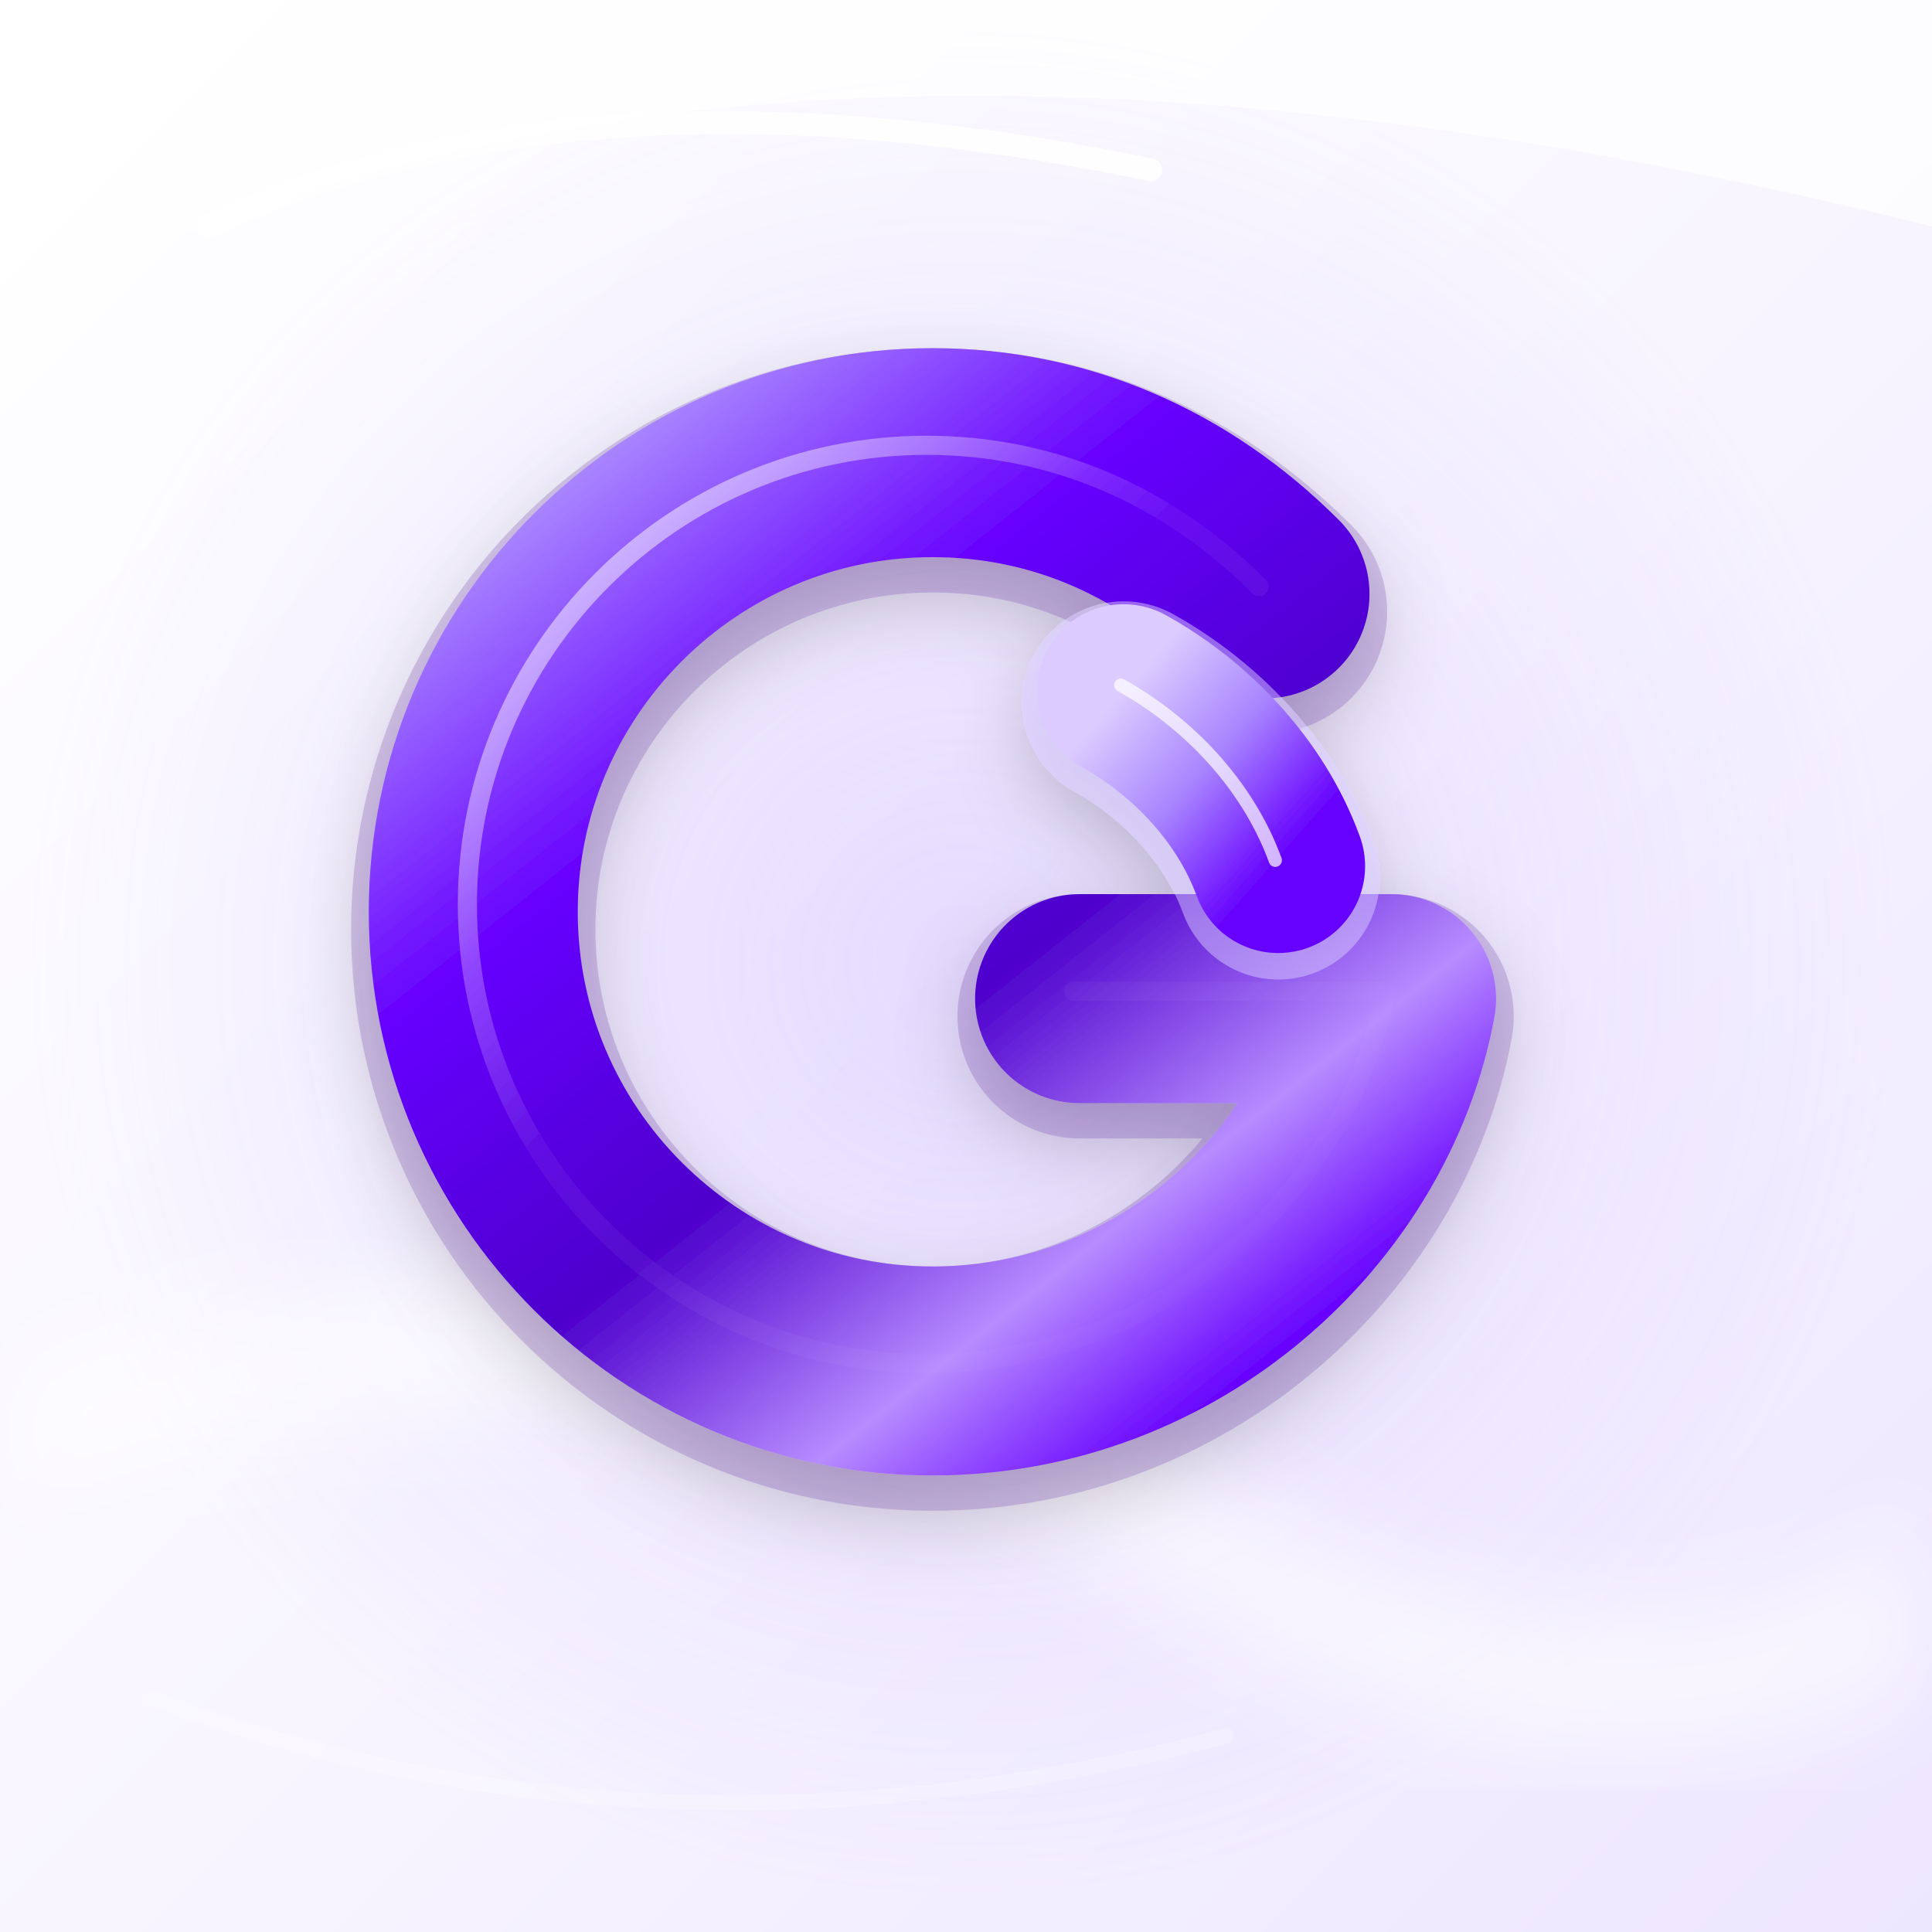
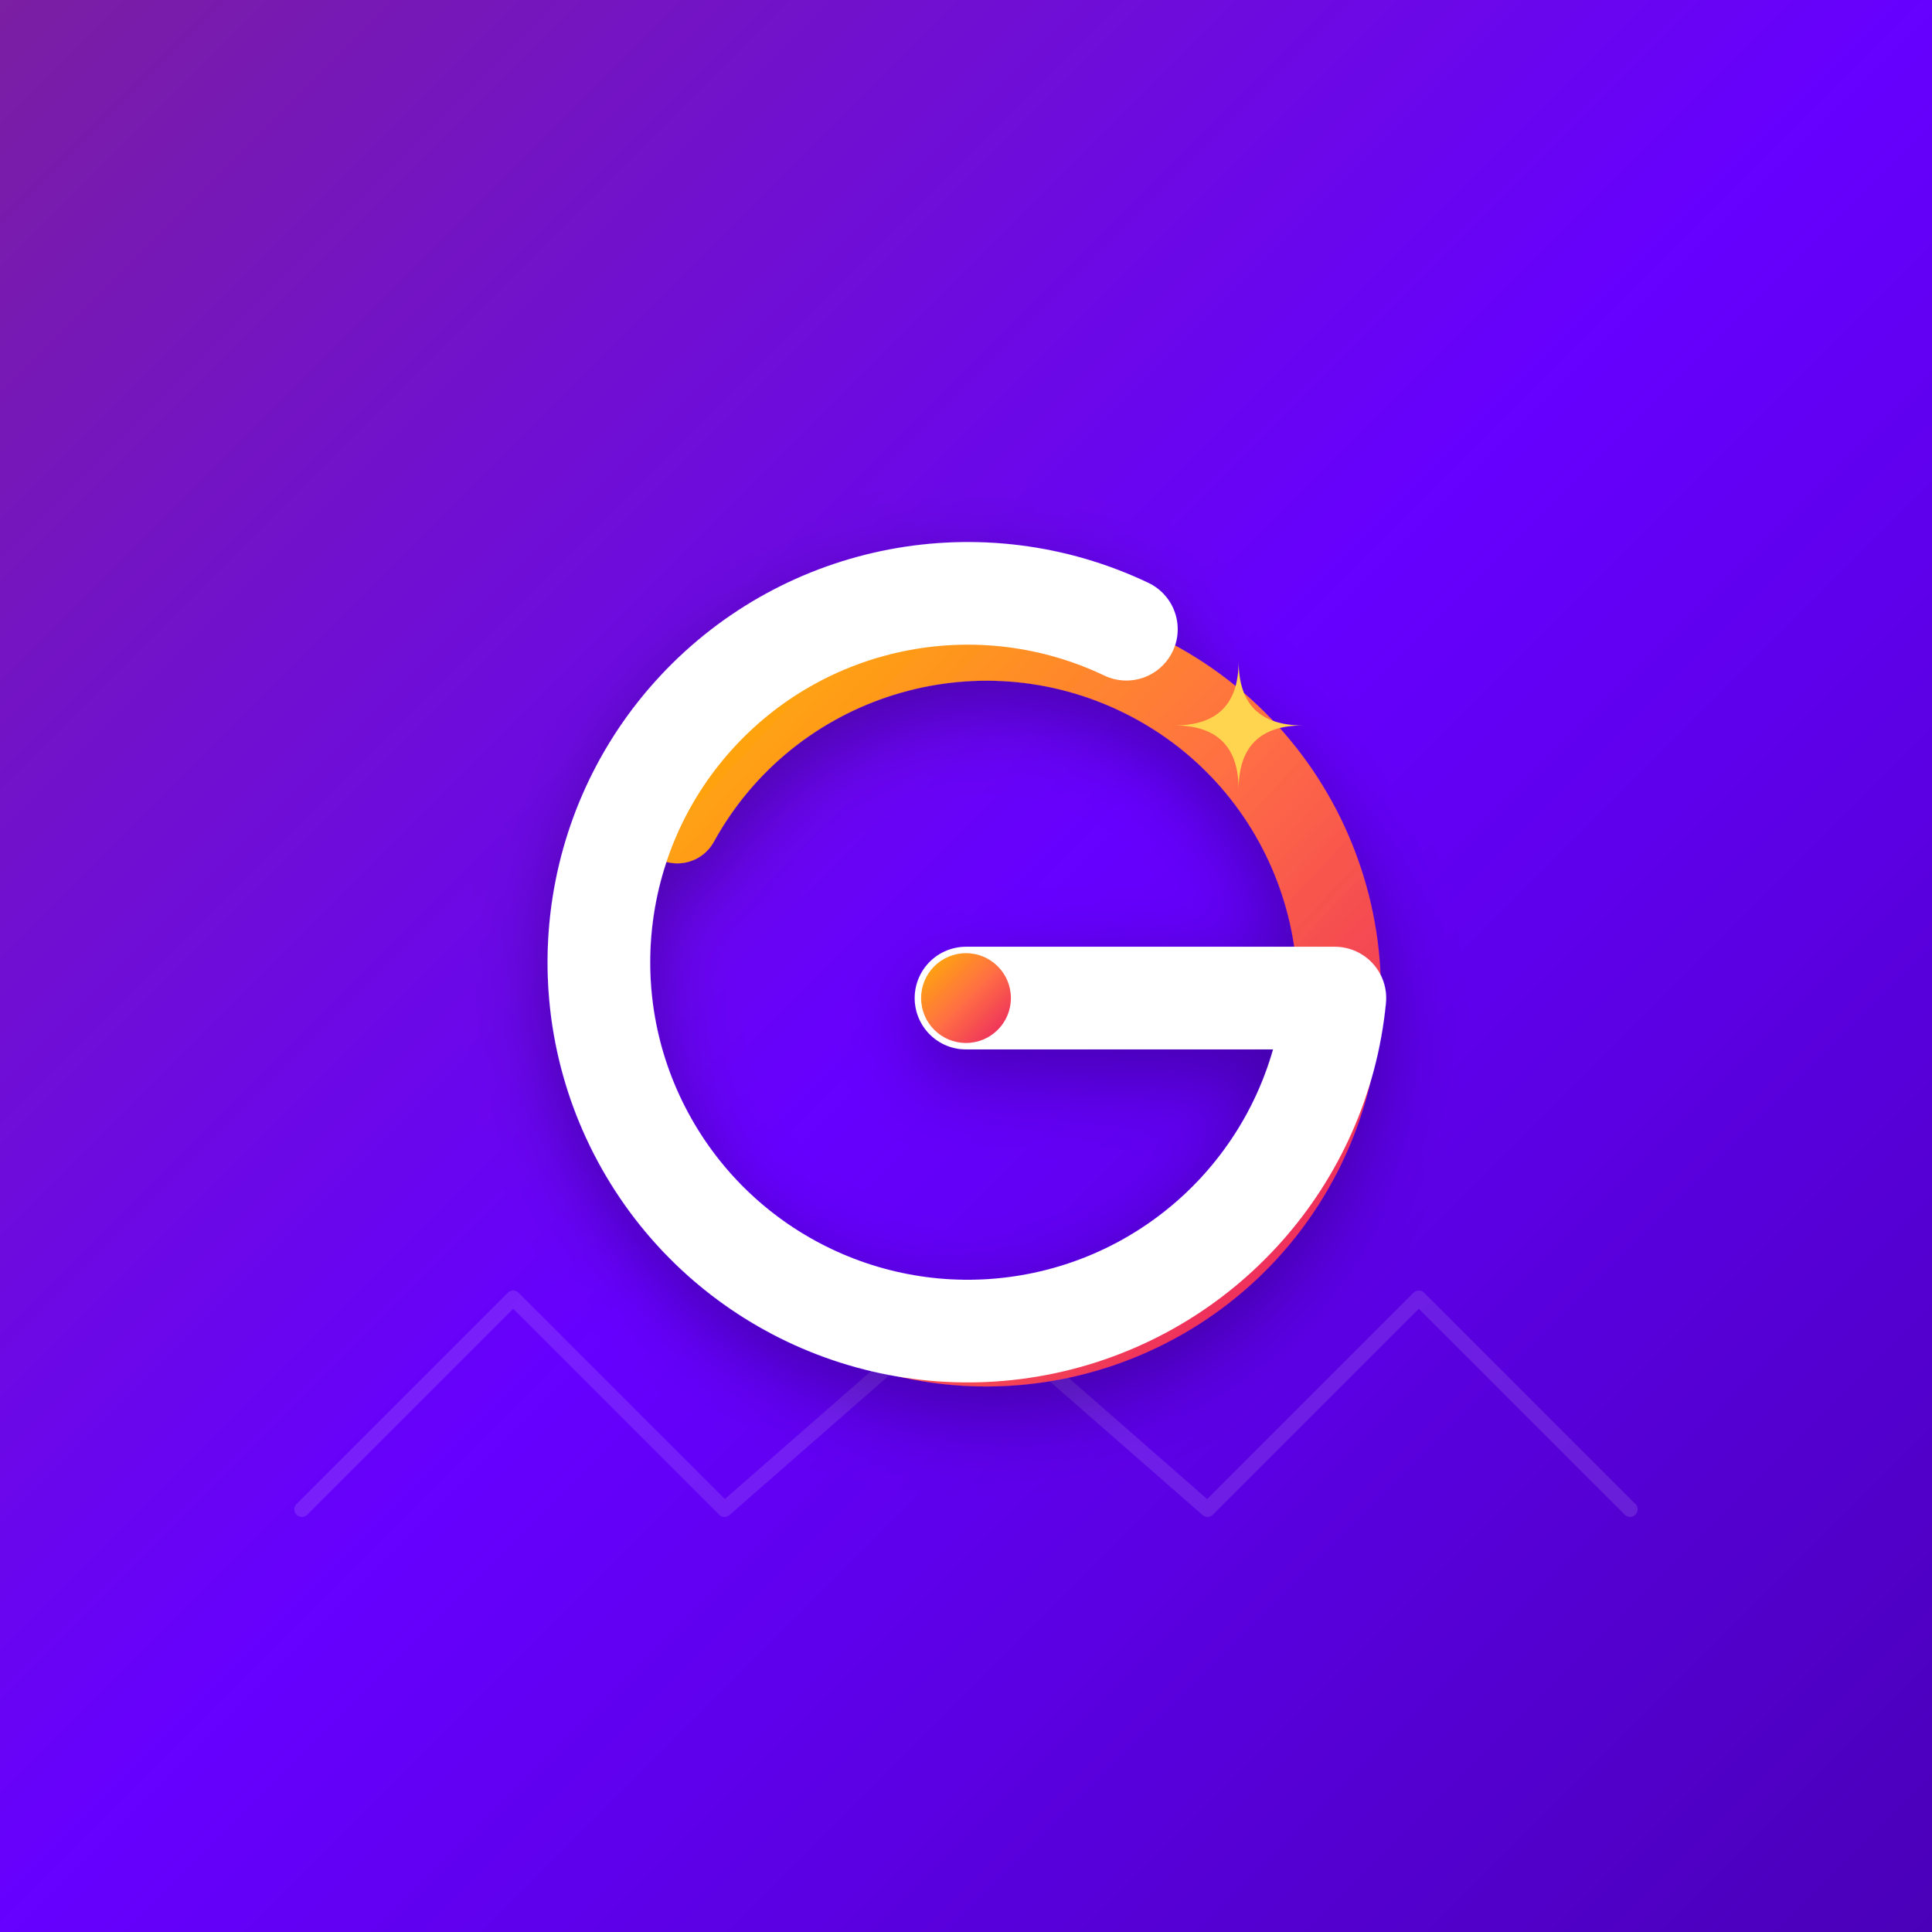
- <svg xmlns="http://www.w3.org/2000/svg" width="1024" height="1024" viewBox="0 0 1024 1024">
+ <svg xmlns="http://www.w3.org/2000/svg" viewBox="0 0 512 512" width="512" height="512">
  <defs>
-     <linearGradient id="bg" x1="0" y1="0" x2="1" y2="1">
-       <stop stop-color="#FFFFFF" />
-       <stop offset=".52" stop-color="#F8F5FF" />
-       <stop offset="1" stop-color="#EDE6FF" />
+     <linearGradient id="bg" x1="0%" y1="0%" x2="100%" y2="100%">
+       <stop offset="0%" stop-color="#7B1FA2" />
+       <stop offset="50%" stop-color="#6600FF" />
+       <stop offset="100%" stop-color="#4A00B8" />
    </linearGradient>
-     <radialGradient id="halo">
-       <stop stop-color="#A885FF" stop-opacity=".24" />
-       <stop offset="1" stop-color="#A885FF" stop-opacity="0" />
-     </radialGradient>
-     <linearGradient id="violet" x1=".12" y1=".02" x2=".88" y2=".98">
-       <stop stop-color="#A885FF" />
-       <stop offset=".28" stop-color="#6600FF" />
-       <stop offset=".58" stop-color="#4D00CC" />
-       <stop offset=".82" stop-color="#B78CFF" />
-       <stop offset="1" stop-color="#6600FF" />
+     <linearGradient id="accent" x1="0%" y1="0%" x2="100%" y2="100%">
+       <stop offset="0%" stop-color="#FFB300" />
+       <stop offset="50%" stop-color="#FF7043" />
+       <stop offset="100%" stop-color="#E91E63" />
    </linearGradient>
-     <linearGradient id="fold" x1="0" y1="0" x2="1" y2="1">
-       <stop stop-color="#DCCBFF" />
-       <stop offset=".48" stop-color="#A885FF" />
-       <stop offset="1" stop-color="#6600FF" />
-     </linearGradient>
-     <linearGradient id="shine" x1="0" y1="0" x2="1" y2="1">
-       <stop stop-color="#FFFFFF" stop-opacity=".95" />
-       <stop offset=".42" stop-color="#FFFFFF" stop-opacity=".08" />
-       <stop offset="1" stop-color="#FFFFFF" stop-opacity="0" />
-     </linearGradient>
-     <filter id="shadow" x="-30%" y="-30%" width="160%" height="160%">
-       <feGaussianBlur in="SourceAlpha" stdDeviation="26" />
-       <feOffset dy="22" />
-       <feComponentTransfer>
-         <feFuncA type="linear" slope=".22" />
-       </feComponentTransfer>
-       <feMerge>
-         <feMergeNode />
-         <feMergeNode in="SourceGraphic" />
-       </feMerge>
+     <filter id="shadow" x="-20%" y="-20%" width="140%" height="140%">
+       <feDropShadow dx="0" dy="8" stdDeviation="12" flood-color="#000000" flood-opacity="0.3" />
    </filter>
-     <filter id="glow" x="-30%" y="-30%" width="160%" height="160%">
-       <feGaussianBlur stdDeviation="24" />
-     </filter>
-     <clipPath id="clip">
-       <rect width="1024" height="1024" />
-     </clipPath>
  </defs>
-   <g clip-path="url(#clip)">
-     <rect width="1024" height="1024" fill="url(#bg)" />
-     <ellipse cx="510" cy="510" rx="500" ry="500" fill="url(#halo)" />
-     <path d="M0 170 Q380 -40 1024 120 L1024 0 L0 0Z" fill="rgba(255,255,255,.68)" />
-     <path d="M-80 800 Q320 620 620 810 T1120 760" fill="none" stroke="#FFFFFF" stroke-opacity=".58" stroke-width="72" filter="url(#glow)" />
-     <g transform="translate(112 112) scale(0.78)" filter="url(#shadow)">
-       <path d="M 716 260 C 654 198 576 164 490 164 C 318 164 178 304 178 476 C 178 648 318 788 490 788 C 650 788 777 670 802 535 L 590 535" fill="none" stroke="#3A087E" stroke-opacity=".18" stroke-width="166" stroke-linecap="round" stroke-linejoin="round" transform="translate(0 12)" />
-       <path d="M 716 260 C 654 198 576 164 490 164 C 318 164 178 304 178 476 C 178 648 318 788 490 788 C 650 788 777 670 802 535 L 590 535" fill="none" stroke="url(#violet)" stroke-width="142" stroke-linecap="round" stroke-linejoin="round" />
-       <path d="M 716 260 C 654 198 576 164 490 164 C 318 164 178 304 178 476 C 178 648 318 788 490 788 C 650 788 777 670 802 535 L 590 535" fill="none" stroke="url(#shine)" stroke-width="13" stroke-linecap="round" stroke-linejoin="round" opacity=".76" transform="translate(-4 -5)" />
-       <path d="M 620 326 C 665 351 706 393 725 445" fill="none" stroke="#D9CCFF" stroke-opacity=".5" stroke-width="138" stroke-linecap="round" stroke-linejoin="round" transform="translate(0 8)" />
-       <path d="M 620 326 C 665 351 706 393 725 445" fill="none" stroke="url(#fold)" stroke-width="118" stroke-linecap="round" stroke-linejoin="round" />
-       <path d="M 620 326 C 665 351 706 393 725 445" fill="none" stroke="#FFFFFF" stroke-opacity=".7" stroke-width="9" stroke-linecap="round" stroke-linejoin="round" transform="translate(-2 -4)" />
-     </g>
-     <path d="M110 120 Q310 28 610 90" fill="none" stroke="#FFFFFF" stroke-opacity=".82" stroke-width="12" stroke-linecap="round" />
-     <path d="M80 900 Q350 1000 650 920" fill="none" stroke="#FFFFFF" stroke-opacity=".22" stroke-width="8" stroke-linecap="round" />
+   <rect width="512" height="512" fill="url(#bg)" />
+   <path d="M80 400 L136 344 L192 400 L256 344 L320 400 L376 344 L432 400" stroke="white" stroke-width="4" stroke-opacity="0.12" fill="none" stroke-linecap="round" stroke-linejoin="round" />
+   <g transform="translate(256, 256) scale(0.85)" filter="url(#shadow)">
+     <path d="M -90 -45 A 110 110 0 1 1 -35 110" fill="none" stroke="url(#accent)" stroke-width="26" stroke-linecap="round" />
+     <path d="M 50 -105 A 115 115 0 1 0 115 10 L 0 10" fill="none" stroke="white" stroke-width="32" stroke-linecap="round" stroke-linejoin="round" />
+     <circle cx="0" cy="10" r="14" fill="url(#accent)" />
+     <path d="M 65 -75 Q 85 -75 85 -95 Q 85 -75 105 -75 Q 85 -75 85 -55 Q 85 -75 65 -75 Z" fill="#FFD54F" />
  </g>
</svg>
